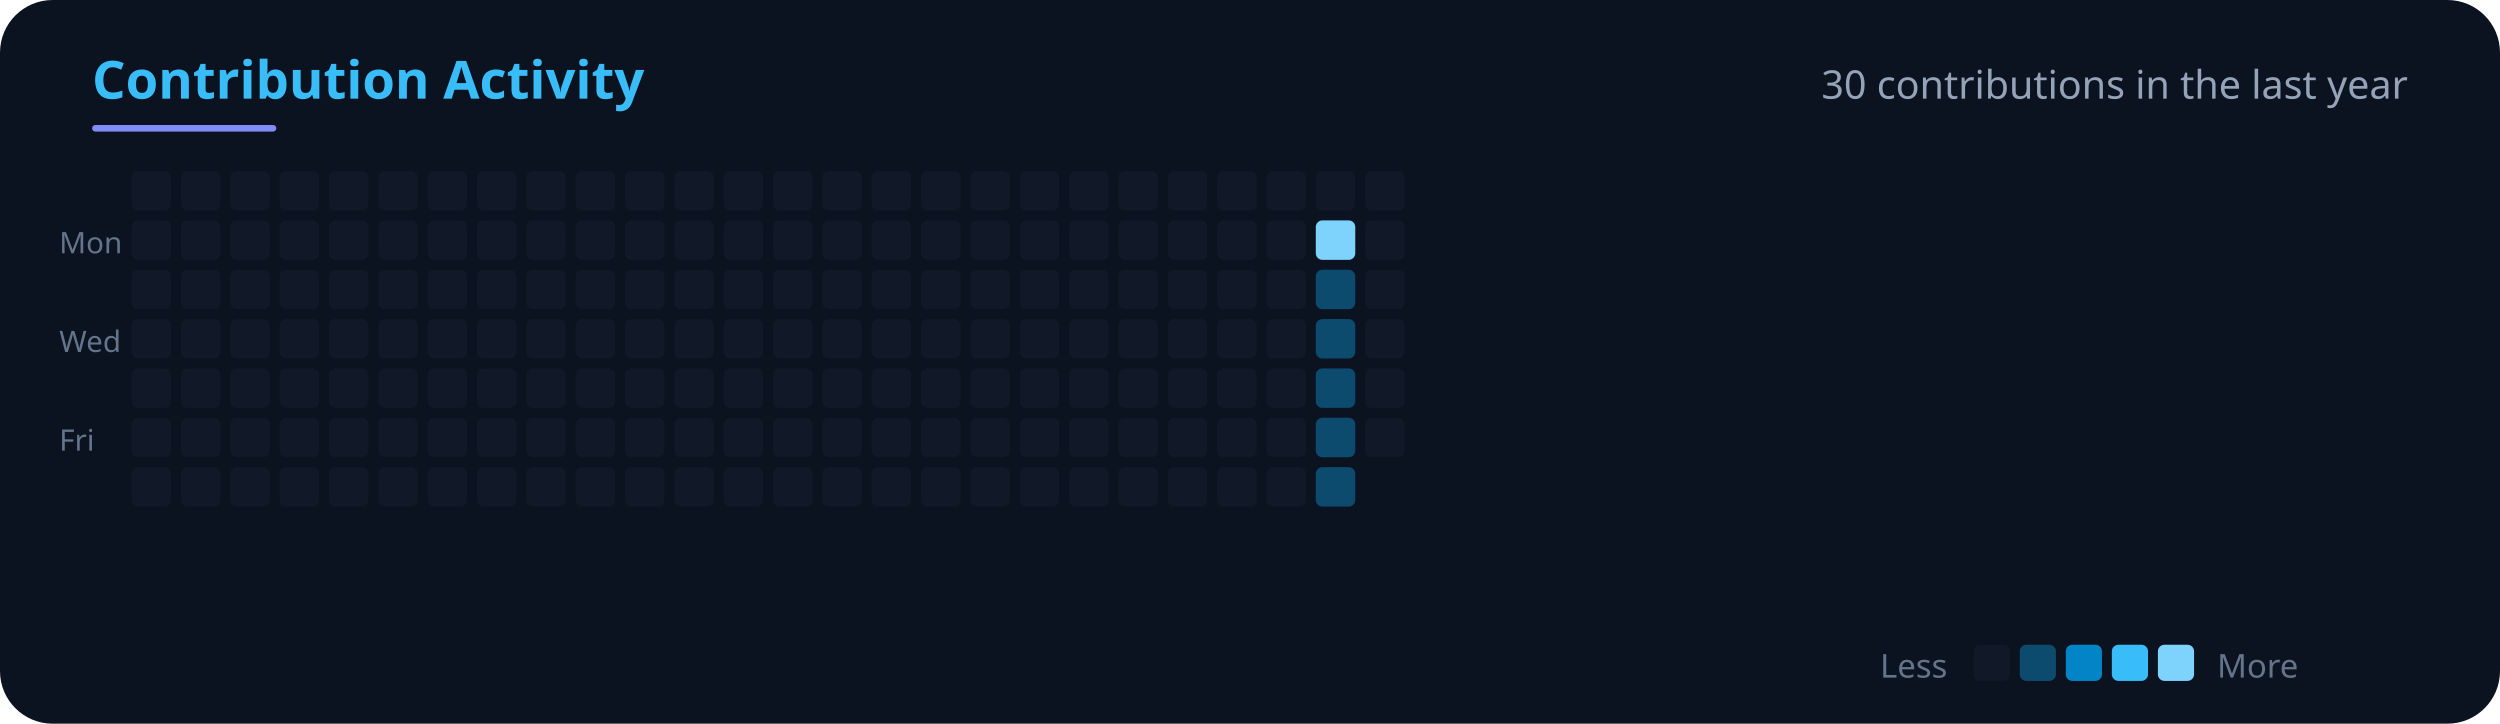
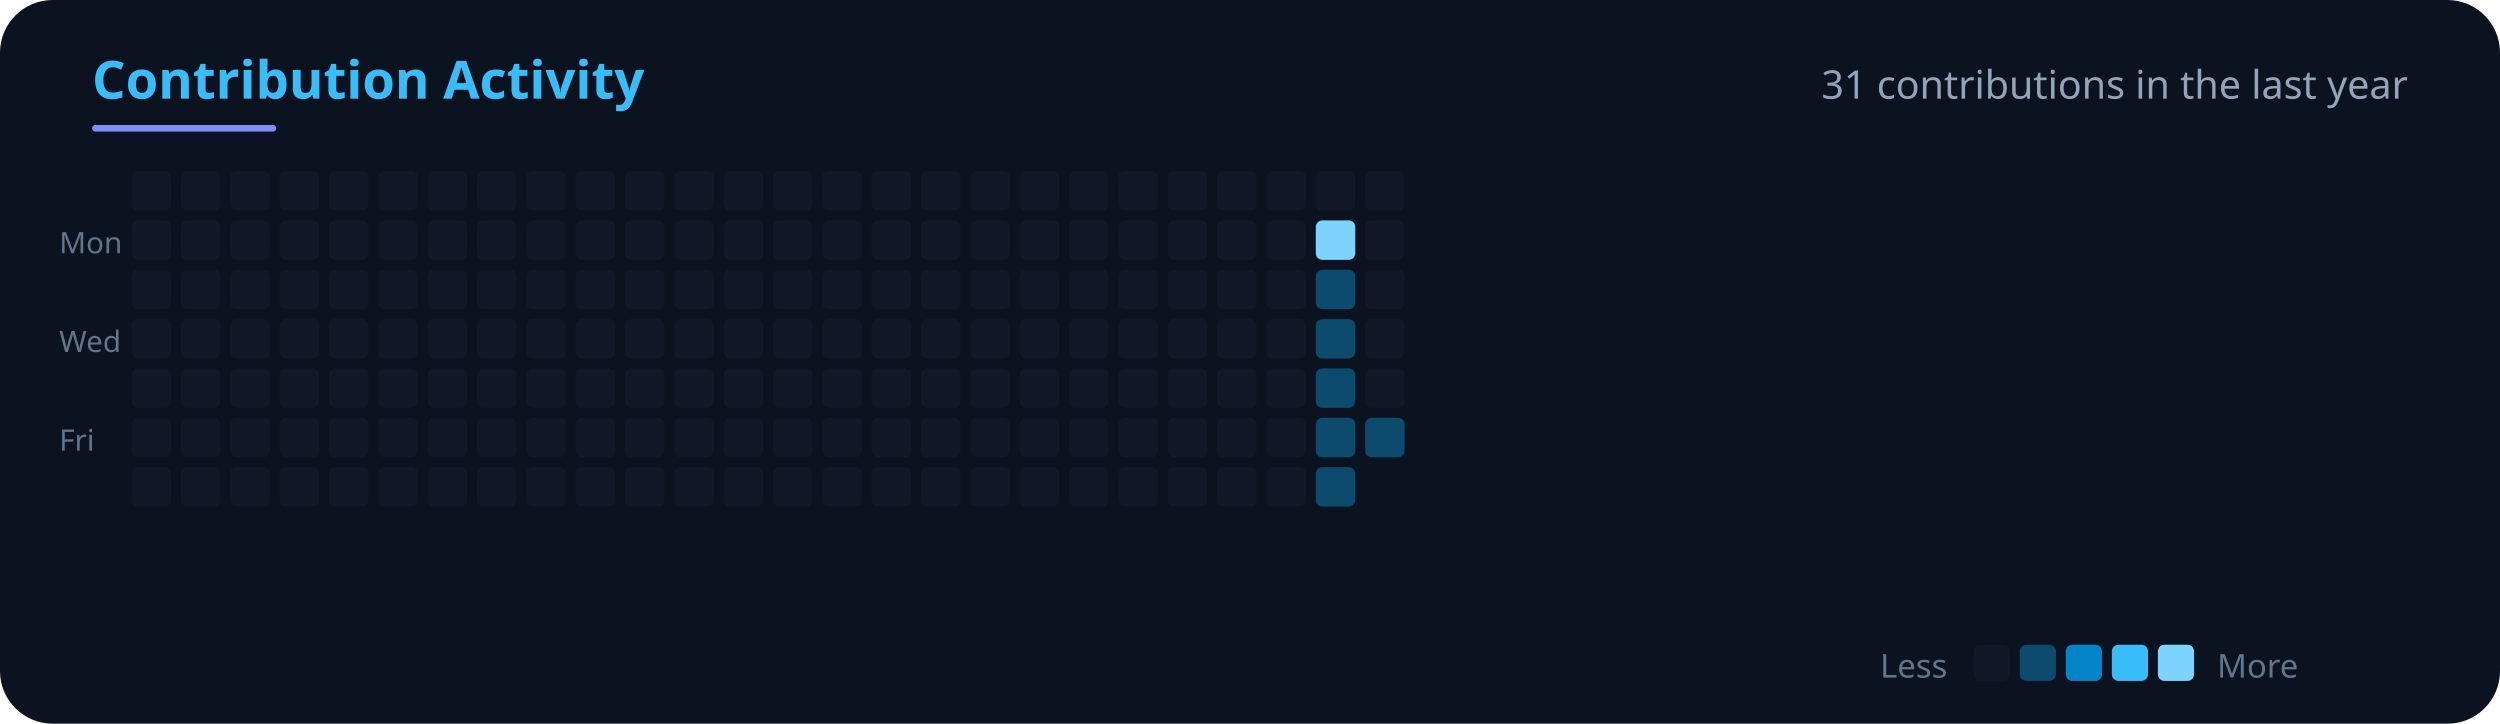
<svg xmlns="http://www.w3.org/2000/svg" width="760" height="220" viewBox="0 0 760 220" role="img">
  <rect width="100%" height="100%" rx="16" fill="#0B1220" />
  <text x="28" y="30" fill="#38BDF8" font-family="Segoe UI, Ubuntu, sans-serif" font-size="16" font-weight="700">Contribution Activity</text>
-   <text x="732" y="30" text-anchor="end" fill="#94A3B8" font-family="Segoe UI, Ubuntu, sans-serif" font-size="12">30 contributions in the last year</text>
+   <text x="732" y="30" text-anchor="end" fill="#94A3B8" font-family="Segoe UI, Ubuntu, sans-serif" font-size="12">31 contributions in the last year</text>
  <rect x="28" y="38" width="56" height="2" rx="1" fill="#818CF8" />
  <text x="18" y="77" fill="#64748B" font-family="Segoe UI, Ubuntu, sans-serif" font-size="9">Mon</text>
  <text x="18" y="107" fill="#64748B" font-family="Segoe UI, Ubuntu, sans-serif" font-size="9">Wed</text>
  <text x="18" y="137" fill="#64748B" font-family="Segoe UI, Ubuntu, sans-serif" font-size="9">Fri</text>
  <rect x="40" y="52" width="12" height="12" rx="2" fill="#111827" />
  <rect x="40" y="67" width="12" height="12" rx="2" fill="#111827" />
  <rect x="40" y="82" width="12" height="12" rx="2" fill="#111827" />
  <rect x="40" y="97" width="12" height="12" rx="2" fill="#111827" />
  <rect x="40" y="112" width="12" height="12" rx="2" fill="#111827" />
  <rect x="40" y="127" width="12" height="12" rx="2" fill="#111827" />
  <rect x="40" y="142" width="12" height="12" rx="2" fill="#111827" />
  <rect x="55" y="52" width="12" height="12" rx="2" fill="#111827" />
  <rect x="55" y="67" width="12" height="12" rx="2" fill="#111827" />
  <rect x="55" y="82" width="12" height="12" rx="2" fill="#111827" />
  <rect x="55" y="97" width="12" height="12" rx="2" fill="#111827" />
  <rect x="55" y="112" width="12" height="12" rx="2" fill="#111827" />
  <rect x="55" y="127" width="12" height="12" rx="2" fill="#111827" />
  <rect x="55" y="142" width="12" height="12" rx="2" fill="#111827" />
  <rect x="70" y="52" width="12" height="12" rx="2" fill="#111827" />
  <rect x="70" y="67" width="12" height="12" rx="2" fill="#111827" />
  <rect x="70" y="82" width="12" height="12" rx="2" fill="#111827" />
  <rect x="70" y="97" width="12" height="12" rx="2" fill="#111827" />
  <rect x="70" y="112" width="12" height="12" rx="2" fill="#111827" />
  <rect x="70" y="127" width="12" height="12" rx="2" fill="#111827" />
  <rect x="70" y="142" width="12" height="12" rx="2" fill="#111827" />
  <rect x="85" y="52" width="12" height="12" rx="2" fill="#111827" />
  <rect x="85" y="67" width="12" height="12" rx="2" fill="#111827" />
  <rect x="85" y="82" width="12" height="12" rx="2" fill="#111827" />
  <rect x="85" y="97" width="12" height="12" rx="2" fill="#111827" />
  <rect x="85" y="112" width="12" height="12" rx="2" fill="#111827" />
  <rect x="85" y="127" width="12" height="12" rx="2" fill="#111827" />
  <rect x="85" y="142" width="12" height="12" rx="2" fill="#111827" />
  <rect x="100" y="52" width="12" height="12" rx="2" fill="#111827" />
  <rect x="100" y="67" width="12" height="12" rx="2" fill="#111827" />
  <rect x="100" y="82" width="12" height="12" rx="2" fill="#111827" />
  <rect x="100" y="97" width="12" height="12" rx="2" fill="#111827" />
  <rect x="100" y="112" width="12" height="12" rx="2" fill="#111827" />
  <rect x="100" y="127" width="12" height="12" rx="2" fill="#111827" />
  <rect x="100" y="142" width="12" height="12" rx="2" fill="#111827" />
  <rect x="115" y="52" width="12" height="12" rx="2" fill="#111827" />
  <rect x="115" y="67" width="12" height="12" rx="2" fill="#111827" />
  <rect x="115" y="82" width="12" height="12" rx="2" fill="#111827" />
  <rect x="115" y="97" width="12" height="12" rx="2" fill="#111827" />
  <rect x="115" y="112" width="12" height="12" rx="2" fill="#111827" />
  <rect x="115" y="127" width="12" height="12" rx="2" fill="#111827" />
  <rect x="115" y="142" width="12" height="12" rx="2" fill="#111827" />
  <rect x="130" y="52" width="12" height="12" rx="2" fill="#111827" />
  <rect x="130" y="67" width="12" height="12" rx="2" fill="#111827" />
  <rect x="130" y="82" width="12" height="12" rx="2" fill="#111827" />
  <rect x="130" y="97" width="12" height="12" rx="2" fill="#111827" />
  <rect x="130" y="112" width="12" height="12" rx="2" fill="#111827" />
  <rect x="130" y="127" width="12" height="12" rx="2" fill="#111827" />
  <rect x="130" y="142" width="12" height="12" rx="2" fill="#111827" />
  <rect x="145" y="52" width="12" height="12" rx="2" fill="#111827" />
  <rect x="145" y="67" width="12" height="12" rx="2" fill="#111827" />
  <rect x="145" y="82" width="12" height="12" rx="2" fill="#111827" />
  <rect x="145" y="97" width="12" height="12" rx="2" fill="#111827" />
  <rect x="145" y="112" width="12" height="12" rx="2" fill="#111827" />
  <rect x="145" y="127" width="12" height="12" rx="2" fill="#111827" />
  <rect x="145" y="142" width="12" height="12" rx="2" fill="#111827" />
  <rect x="160" y="52" width="12" height="12" rx="2" fill="#111827" />
  <rect x="160" y="67" width="12" height="12" rx="2" fill="#111827" />
  <rect x="160" y="82" width="12" height="12" rx="2" fill="#111827" />
  <rect x="160" y="97" width="12" height="12" rx="2" fill="#111827" />
  <rect x="160" y="112" width="12" height="12" rx="2" fill="#111827" />
  <rect x="160" y="127" width="12" height="12" rx="2" fill="#111827" />
  <rect x="160" y="142" width="12" height="12" rx="2" fill="#111827" />
  <rect x="175" y="52" width="12" height="12" rx="2" fill="#111827" />
  <rect x="175" y="67" width="12" height="12" rx="2" fill="#111827" />
  <rect x="175" y="82" width="12" height="12" rx="2" fill="#111827" />
  <rect x="175" y="97" width="12" height="12" rx="2" fill="#111827" />
  <rect x="175" y="112" width="12" height="12" rx="2" fill="#111827" />
  <rect x="175" y="127" width="12" height="12" rx="2" fill="#111827" />
  <rect x="175" y="142" width="12" height="12" rx="2" fill="#111827" />
  <rect x="190" y="52" width="12" height="12" rx="2" fill="#111827" />
  <rect x="190" y="67" width="12" height="12" rx="2" fill="#111827" />
  <rect x="190" y="82" width="12" height="12" rx="2" fill="#111827" />
  <rect x="190" y="97" width="12" height="12" rx="2" fill="#111827" />
  <rect x="190" y="112" width="12" height="12" rx="2" fill="#111827" />
  <rect x="190" y="127" width="12" height="12" rx="2" fill="#111827" />
  <rect x="190" y="142" width="12" height="12" rx="2" fill="#111827" />
  <rect x="205" y="52" width="12" height="12" rx="2" fill="#111827" />
  <rect x="205" y="67" width="12" height="12" rx="2" fill="#111827" />
  <rect x="205" y="82" width="12" height="12" rx="2" fill="#111827" />
  <rect x="205" y="97" width="12" height="12" rx="2" fill="#111827" />
  <rect x="205" y="112" width="12" height="12" rx="2" fill="#111827" />
  <rect x="205" y="127" width="12" height="12" rx="2" fill="#111827" />
  <rect x="205" y="142" width="12" height="12" rx="2" fill="#111827" />
  <rect x="220" y="52" width="12" height="12" rx="2" fill="#111827" />
  <rect x="220" y="67" width="12" height="12" rx="2" fill="#111827" />
  <rect x="220" y="82" width="12" height="12" rx="2" fill="#111827" />
  <rect x="220" y="97" width="12" height="12" rx="2" fill="#111827" />
  <rect x="220" y="112" width="12" height="12" rx="2" fill="#111827" />
  <rect x="220" y="127" width="12" height="12" rx="2" fill="#111827" />
  <rect x="220" y="142" width="12" height="12" rx="2" fill="#111827" />
  <rect x="235" y="52" width="12" height="12" rx="2" fill="#111827" />
  <rect x="235" y="67" width="12" height="12" rx="2" fill="#111827" />
  <rect x="235" y="82" width="12" height="12" rx="2" fill="#111827" />
  <rect x="235" y="97" width="12" height="12" rx="2" fill="#111827" />
  <rect x="235" y="112" width="12" height="12" rx="2" fill="#111827" />
  <rect x="235" y="127" width="12" height="12" rx="2" fill="#111827" />
  <rect x="235" y="142" width="12" height="12" rx="2" fill="#111827" />
  <rect x="250" y="52" width="12" height="12" rx="2" fill="#111827" />
  <rect x="250" y="67" width="12" height="12" rx="2" fill="#111827" />
  <rect x="250" y="82" width="12" height="12" rx="2" fill="#111827" />
  <rect x="250" y="97" width="12" height="12" rx="2" fill="#111827" />
  <rect x="250" y="112" width="12" height="12" rx="2" fill="#111827" />
  <rect x="250" y="127" width="12" height="12" rx="2" fill="#111827" />
  <rect x="250" y="142" width="12" height="12" rx="2" fill="#111827" />
  <rect x="265" y="52" width="12" height="12" rx="2" fill="#111827" />
  <rect x="265" y="67" width="12" height="12" rx="2" fill="#111827" />
  <rect x="265" y="82" width="12" height="12" rx="2" fill="#111827" />
  <rect x="265" y="97" width="12" height="12" rx="2" fill="#111827" />
  <rect x="265" y="112" width="12" height="12" rx="2" fill="#111827" />
  <rect x="265" y="127" width="12" height="12" rx="2" fill="#111827" />
  <rect x="265" y="142" width="12" height="12" rx="2" fill="#111827" />
  <rect x="280" y="52" width="12" height="12" rx="2" fill="#111827" />
  <rect x="280" y="67" width="12" height="12" rx="2" fill="#111827" />
  <rect x="280" y="82" width="12" height="12" rx="2" fill="#111827" />
  <rect x="280" y="97" width="12" height="12" rx="2" fill="#111827" />
  <rect x="280" y="112" width="12" height="12" rx="2" fill="#111827" />
  <rect x="280" y="127" width="12" height="12" rx="2" fill="#111827" />
  <rect x="280" y="142" width="12" height="12" rx="2" fill="#111827" />
  <rect x="295" y="52" width="12" height="12" rx="2" fill="#111827" />
  <rect x="295" y="67" width="12" height="12" rx="2" fill="#111827" />
  <rect x="295" y="82" width="12" height="12" rx="2" fill="#111827" />
  <rect x="295" y="97" width="12" height="12" rx="2" fill="#111827" />
  <rect x="295" y="112" width="12" height="12" rx="2" fill="#111827" />
  <rect x="295" y="127" width="12" height="12" rx="2" fill="#111827" />
  <rect x="295" y="142" width="12" height="12" rx="2" fill="#111827" />
  <rect x="310" y="52" width="12" height="12" rx="2" fill="#111827" />
  <rect x="310" y="67" width="12" height="12" rx="2" fill="#111827" />
  <rect x="310" y="82" width="12" height="12" rx="2" fill="#111827" />
  <rect x="310" y="97" width="12" height="12" rx="2" fill="#111827" />
  <rect x="310" y="112" width="12" height="12" rx="2" fill="#111827" />
  <rect x="310" y="127" width="12" height="12" rx="2" fill="#111827" />
  <rect x="310" y="142" width="12" height="12" rx="2" fill="#111827" />
  <rect x="325" y="52" width="12" height="12" rx="2" fill="#111827" />
  <rect x="325" y="67" width="12" height="12" rx="2" fill="#111827" />
  <rect x="325" y="82" width="12" height="12" rx="2" fill="#111827" />
  <rect x="325" y="97" width="12" height="12" rx="2" fill="#111827" />
  <rect x="325" y="112" width="12" height="12" rx="2" fill="#111827" />
  <rect x="325" y="127" width="12" height="12" rx="2" fill="#111827" />
  <rect x="325" y="142" width="12" height="12" rx="2" fill="#111827" />
  <rect x="340" y="52" width="12" height="12" rx="2" fill="#111827" />
  <rect x="340" y="67" width="12" height="12" rx="2" fill="#111827" />
  <rect x="340" y="82" width="12" height="12" rx="2" fill="#111827" />
  <rect x="340" y="97" width="12" height="12" rx="2" fill="#111827" />
  <rect x="340" y="112" width="12" height="12" rx="2" fill="#111827" />
  <rect x="340" y="127" width="12" height="12" rx="2" fill="#111827" />
  <rect x="340" y="142" width="12" height="12" rx="2" fill="#111827" />
  <rect x="355" y="52" width="12" height="12" rx="2" fill="#111827" />
  <rect x="355" y="67" width="12" height="12" rx="2" fill="#111827" />
  <rect x="355" y="82" width="12" height="12" rx="2" fill="#111827" />
  <rect x="355" y="97" width="12" height="12" rx="2" fill="#111827" />
  <rect x="355" y="112" width="12" height="12" rx="2" fill="#111827" />
  <rect x="355" y="127" width="12" height="12" rx="2" fill="#111827" />
  <rect x="355" y="142" width="12" height="12" rx="2" fill="#111827" />
  <rect x="370" y="52" width="12" height="12" rx="2" fill="#111827" />
  <rect x="370" y="67" width="12" height="12" rx="2" fill="#111827" />
  <rect x="370" y="82" width="12" height="12" rx="2" fill="#111827" />
  <rect x="370" y="97" width="12" height="12" rx="2" fill="#111827" />
  <rect x="370" y="112" width="12" height="12" rx="2" fill="#111827" />
  <rect x="370" y="127" width="12" height="12" rx="2" fill="#111827" />
  <rect x="370" y="142" width="12" height="12" rx="2" fill="#111827" />
  <rect x="385" y="52" width="12" height="12" rx="2" fill="#111827" />
  <rect x="385" y="67" width="12" height="12" rx="2" fill="#111827" />
  <rect x="385" y="82" width="12" height="12" rx="2" fill="#111827" />
  <rect x="385" y="97" width="12" height="12" rx="2" fill="#111827" />
  <rect x="385" y="112" width="12" height="12" rx="2" fill="#111827" />
  <rect x="385" y="127" width="12" height="12" rx="2" fill="#111827" />
  <rect x="385" y="142" width="12" height="12" rx="2" fill="#111827" />
  <rect x="400" y="52" width="12" height="12" rx="2" fill="#111827" />
  <rect x="400" y="67" width="12" height="12" rx="2" fill="#7DD3FC" />
  <rect x="400" y="82" width="12" height="12" rx="2" fill="#0C4A6E" />
  <rect x="400" y="97" width="12" height="12" rx="2" fill="#0C4A6E" />
  <rect x="400" y="112" width="12" height="12" rx="2" fill="#0C4A6E" />
  <rect x="400" y="127" width="12" height="12" rx="2" fill="#0C4A6E" />
  <rect x="400" y="142" width="12" height="12" rx="2" fill="#0C4A6E" />
  <rect x="415" y="52" width="12" height="12" rx="2" fill="#111827" />
  <rect x="415" y="67" width="12" height="12" rx="2" fill="#111827" />
  <rect x="415" y="82" width="12" height="12" rx="2" fill="#111827" />
  <rect x="415" y="97" width="12" height="12" rx="2" fill="#111827" />
  <rect x="415" y="112" width="12" height="12" rx="2" fill="#111827" />
-   <rect x="415" y="127" width="12" height="12" rx="2" fill="#111827" />
+   <rect x="415" y="127" width="12" height="12" rx="2" fill="#0C4A6E" />
  <text x="592" y="206" text-anchor="end" fill="#64748B" font-size="10" font-family="Segoe UI, Ubuntu, sans-serif">Less</text>
  <rect x="600" y="196" width="11" height="11" rx="2" fill="#111827" />
  <rect x="614" y="196" width="11" height="11" rx="2" fill="#0C4A6E" />
  <rect x="628" y="196" width="11" height="11" rx="2" fill="#0284C7" />
  <rect x="642" y="196" width="11" height="11" rx="2" fill="#38BDF8" />
  <rect x="656" y="196" width="11" height="11" rx="2" fill="#7DD3FC" />
  <text x="674" y="206" fill="#64748B" font-size="10" font-family="Segoe UI, Ubuntu, sans-serif">More</text>
</svg>
